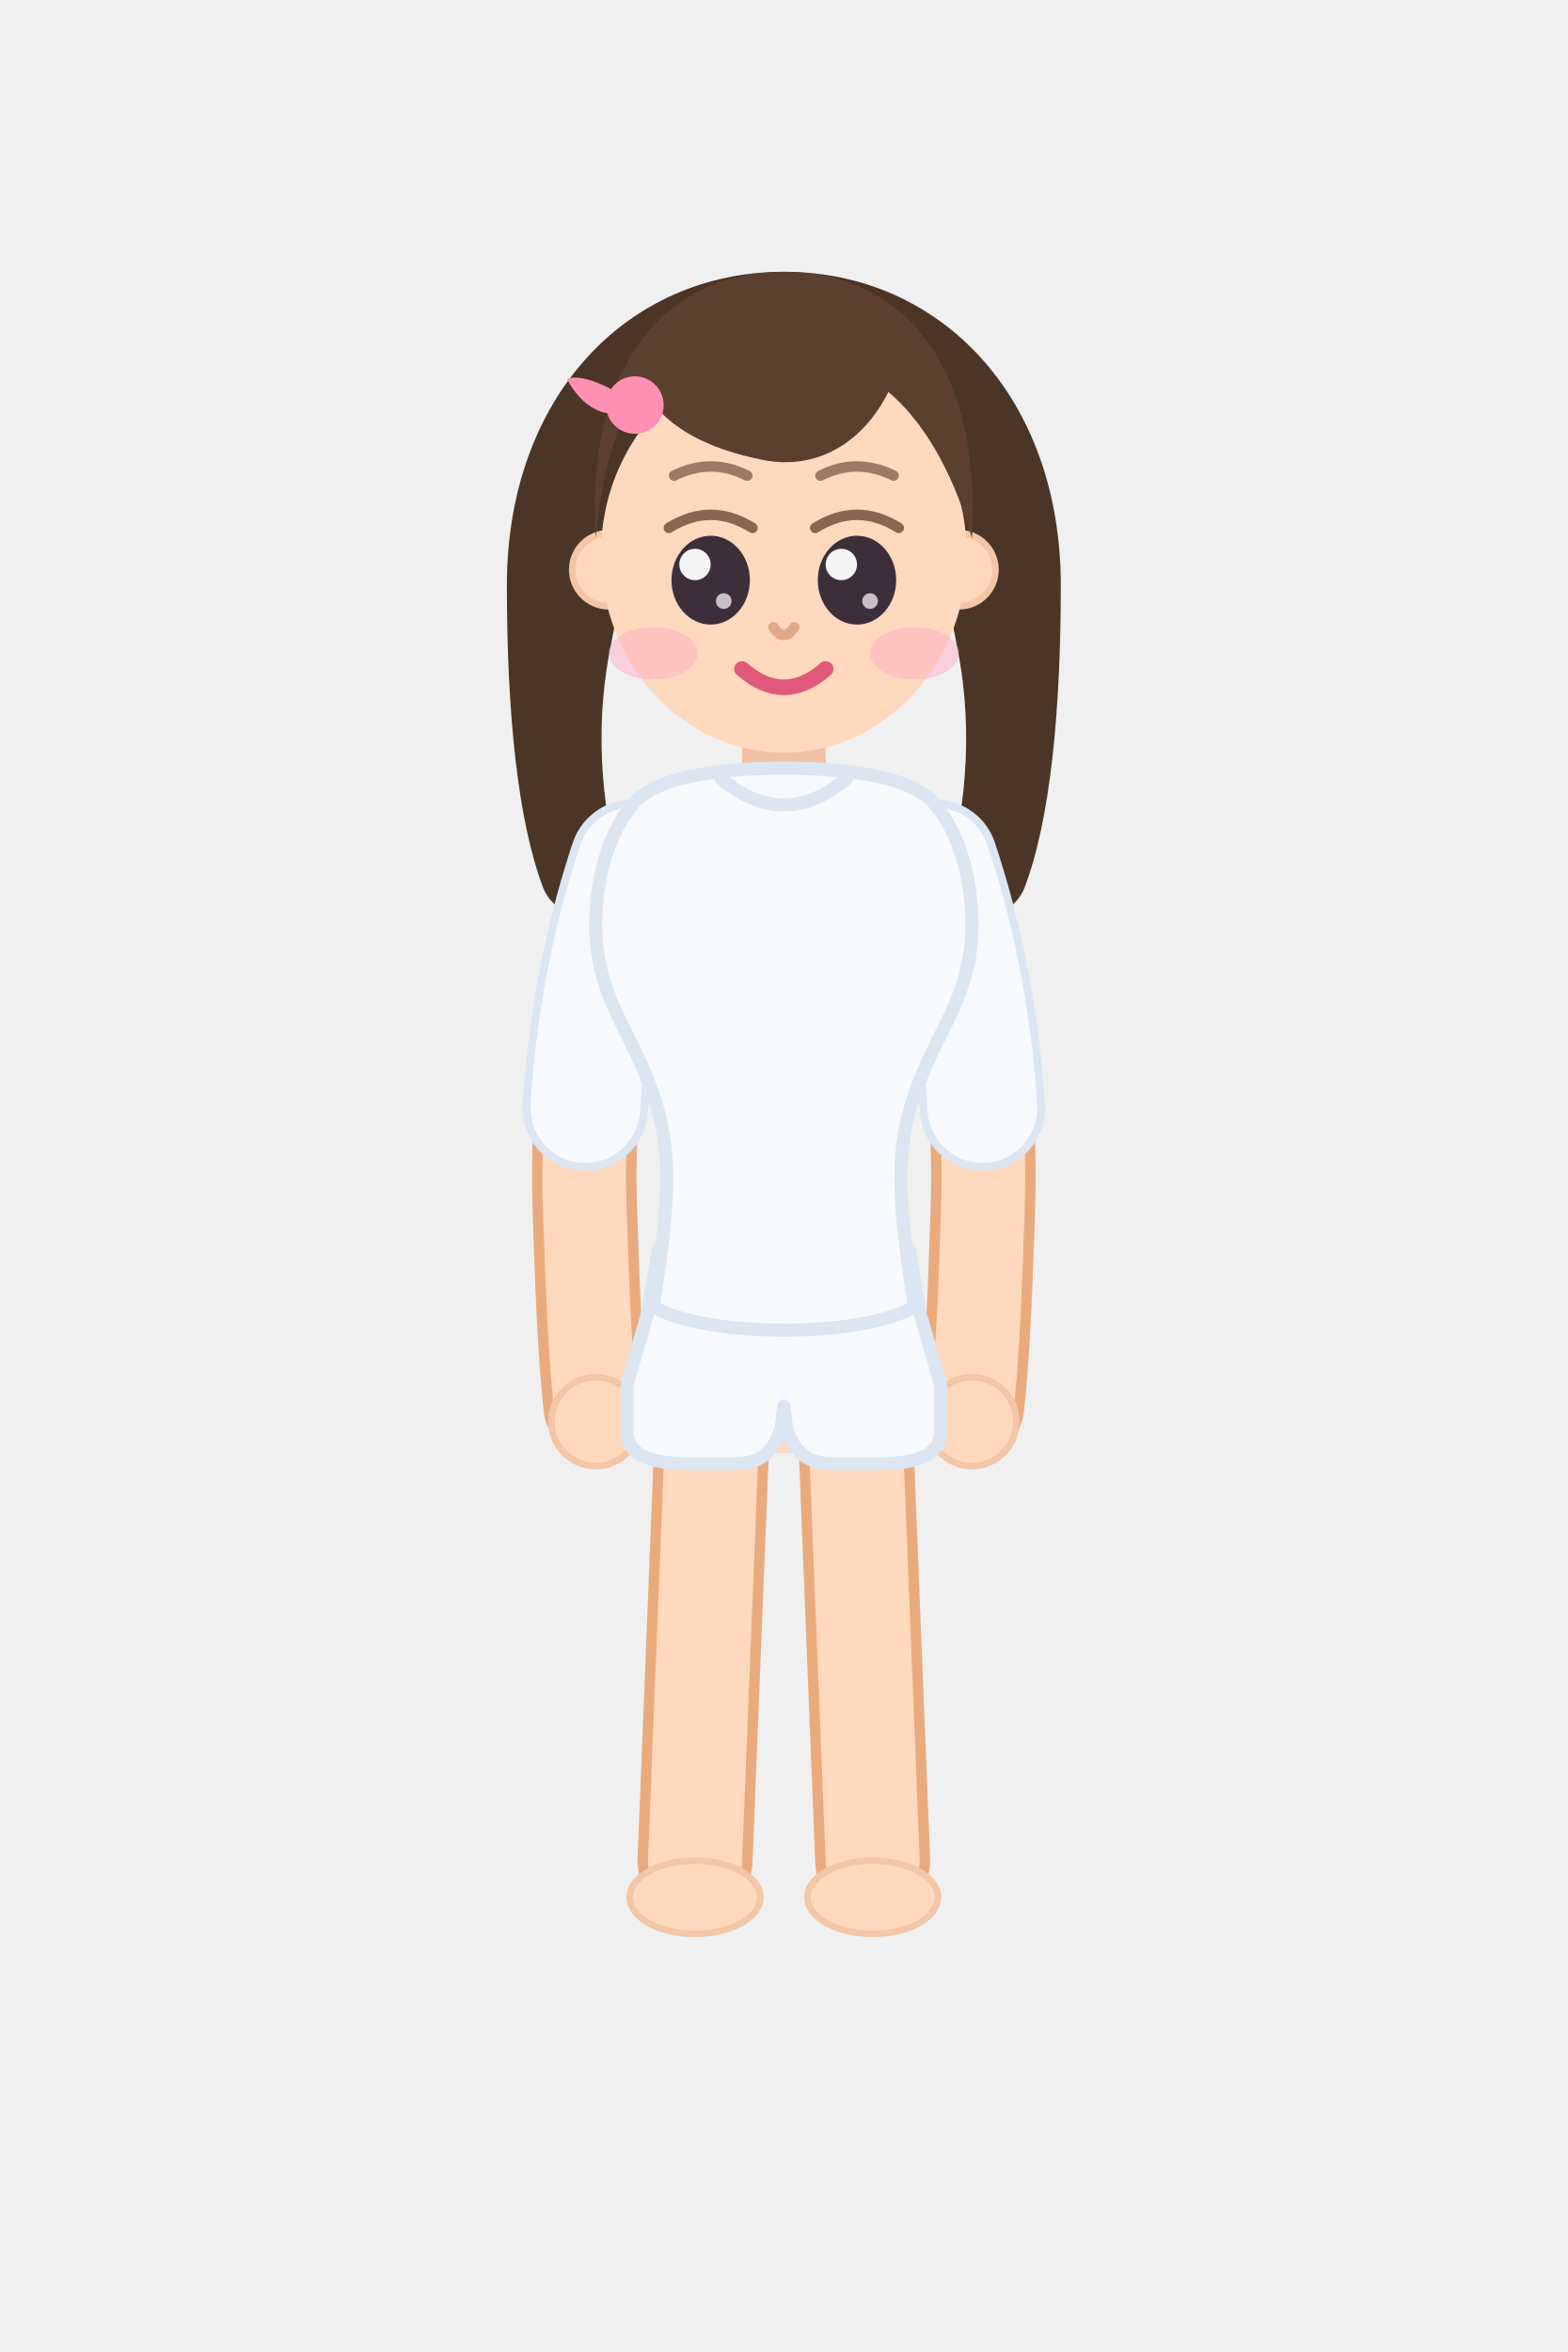
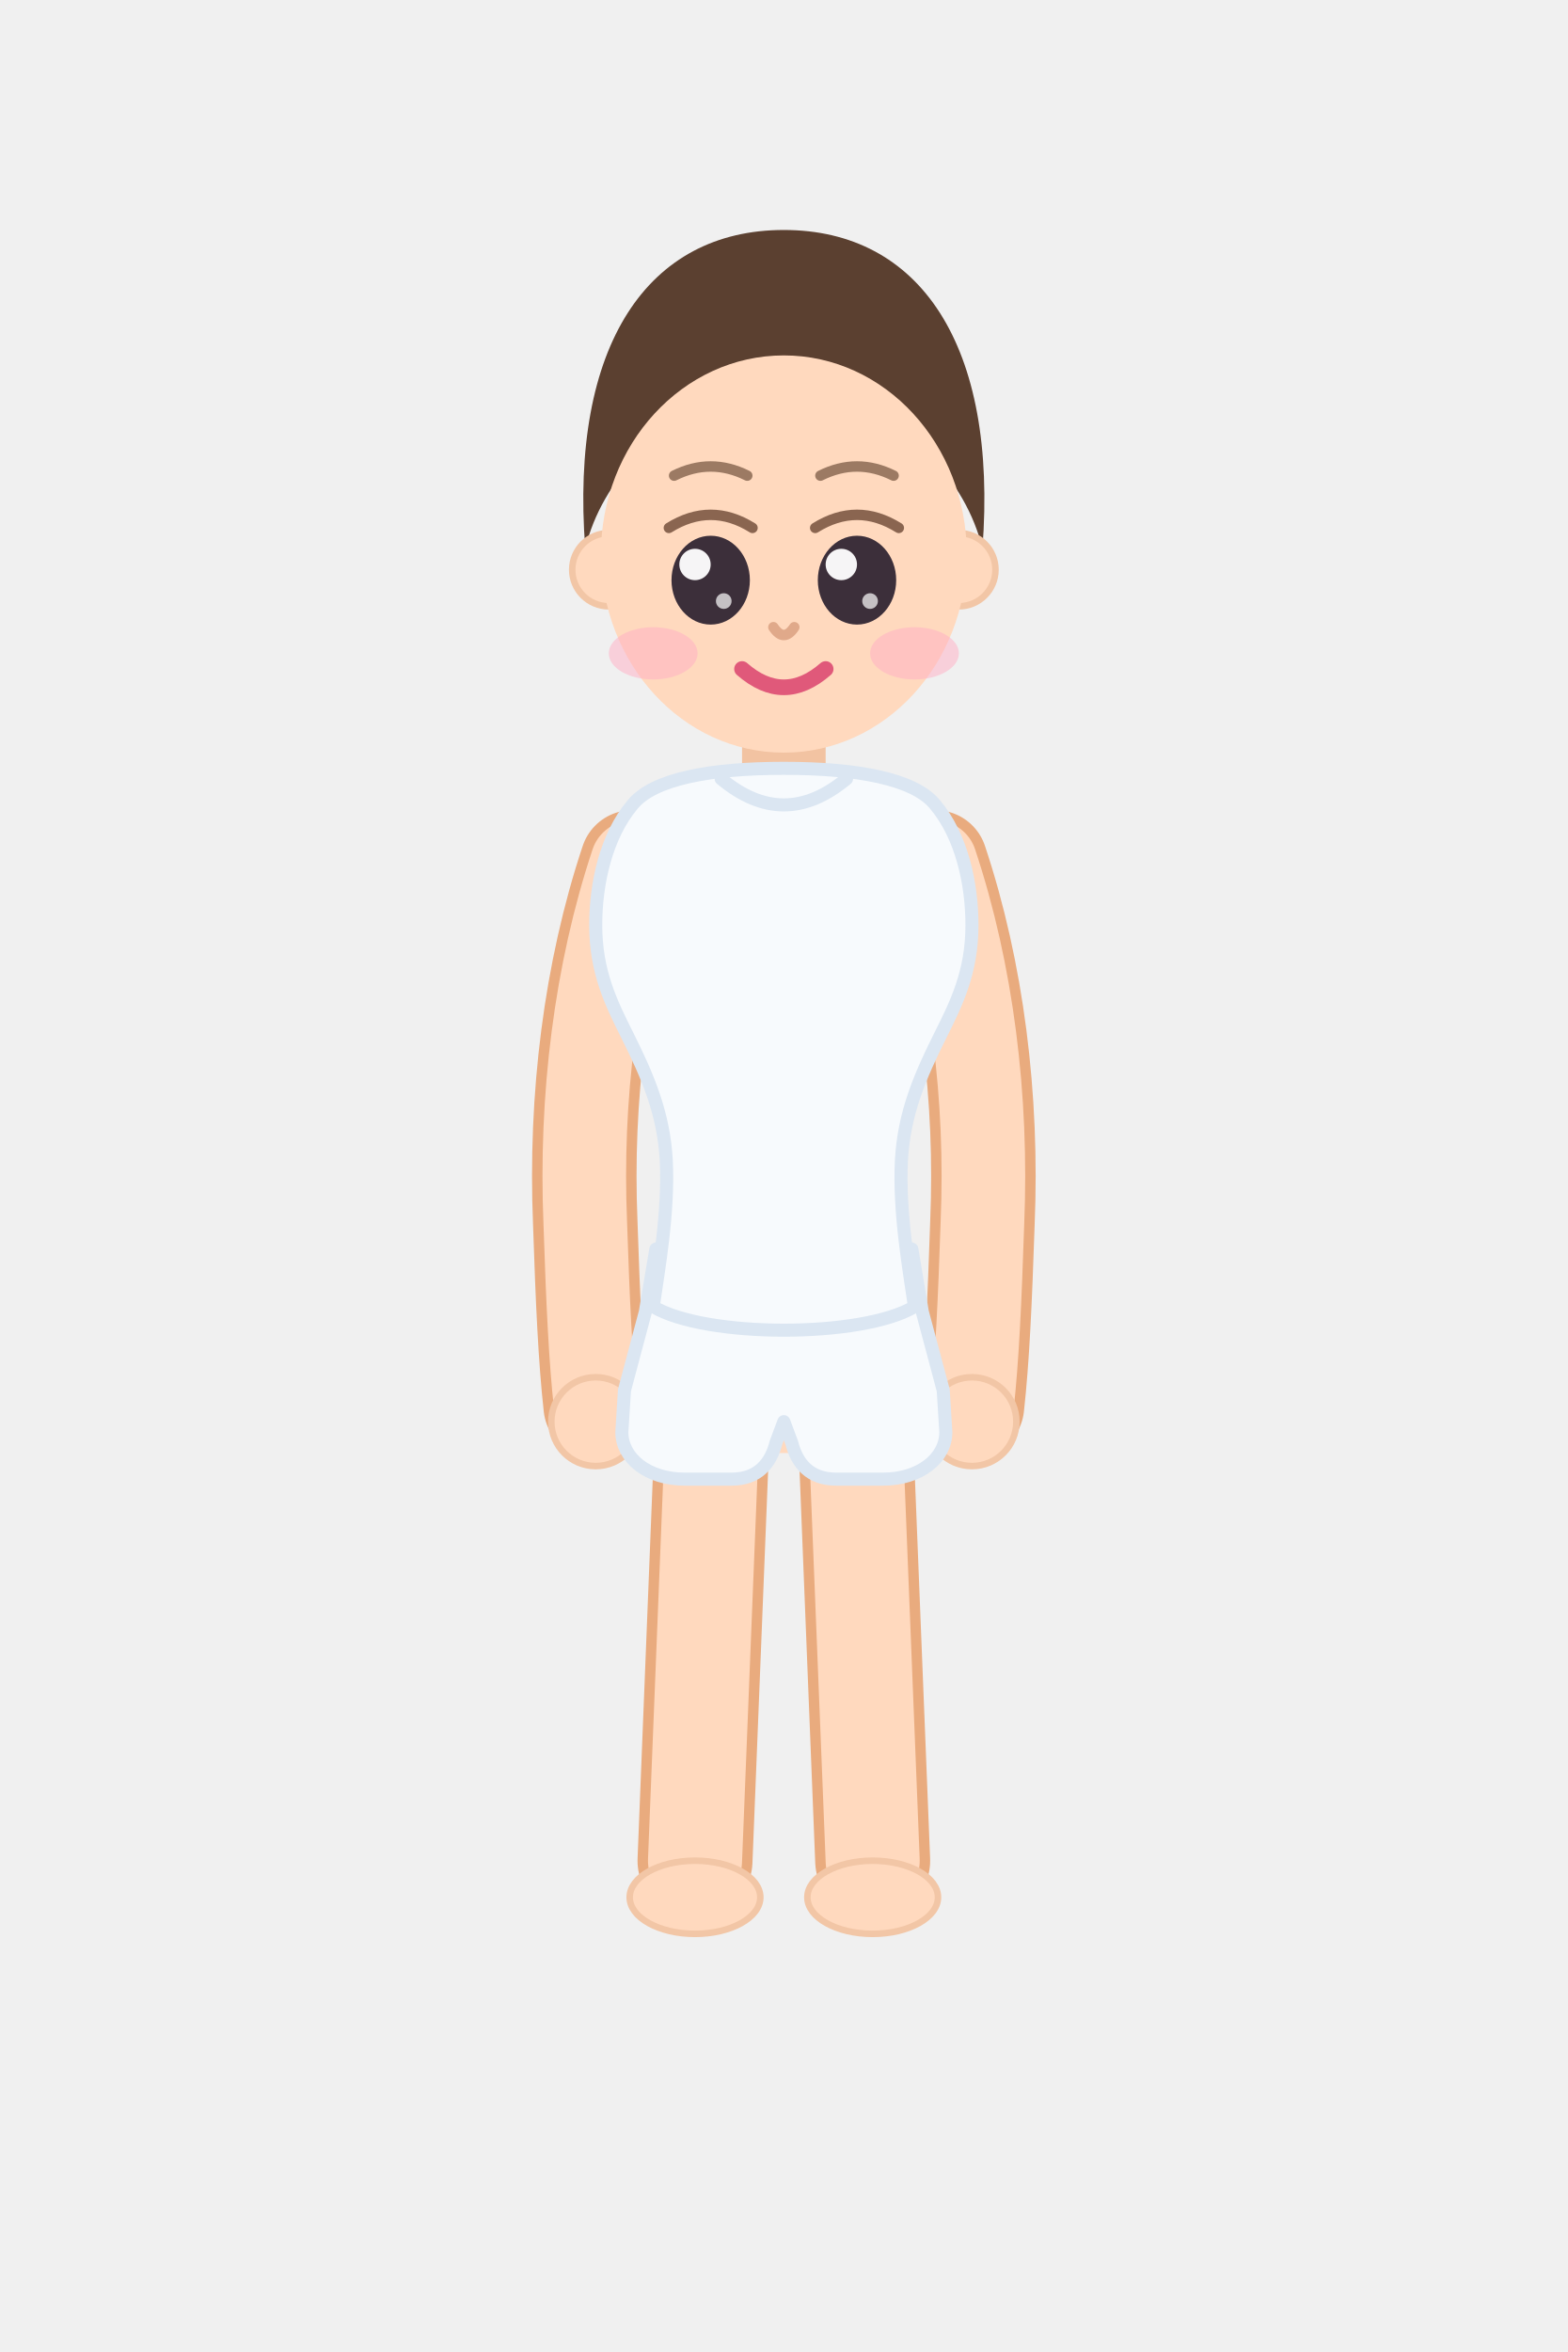
<svg xmlns="http://www.w3.org/2000/svg" width="600" height="900" viewBox="0 0 600 900">
-   <path d="M300 104 C240 104 194 152 194 224 C194 272 198 314 208 340 C214 354 234 354 238 336 C229 306 228 274 234 246 C242 200 264 178 300 178 C336 178 358 200 366 246 C372 274 371 306 362 336 C366 354 386 354 392 340 C402 314 406 272 406 224 C406 152 360 104 300 104 Z" fill="#4b3527" />
+   <path d="M224 210 C218 132 248 88 300 88 C352 88 382 132 376 210 C370 184 346 158 318 154 C330 190 270 190 282 154 C254 158 230 184 224 210 Z" fill="#5b4030" />
  <circle cx="233" cy="218" r="14" fill="#ffd9be" stroke="#f2c6a6" stroke-width="2.5" />
  <circle cx="367" cy="218" r="14" fill="#ffd9be" stroke="#f2c6a6" stroke-width="2.5" />
  <path d="M284 244 L284 302 L316 302 L316 244 Z" fill="#f2c3a2" />
-   <path d="M274 512 L266 712" stroke="#e9ab7e" stroke-width="44" stroke-linecap="round" fill="none" />
-   <path d="M326 512 L334 712" stroke="#e9ab7e" stroke-width="44" stroke-linecap="round" fill="none" />
-   <path d="M274 512 L266 712" stroke="#ffd9be" stroke-width="36" stroke-linecap="round" fill="none" />
-   <path d="M326 512 L334 712" stroke="#ffd9be" stroke-width="36" stroke-linecap="round" fill="none" />
+   <path d="M274 512 L266 712" fill="none" stroke="#e9ab7e" stroke-width="44" stroke-linecap="round" stroke-linejoin="round" />
+   <path d="M326 512 L334 712" fill="none" stroke="#e9ab7e" stroke-width="44" stroke-linecap="round" stroke-linejoin="round" />
+   <path d="M274 512 L266 712" fill="none" stroke="#ffd9be" stroke-width="36" stroke-linecap="round" stroke-linejoin="round" />
+   <path d="M326 512 L334 712" fill="none" stroke="#ffd9be" stroke-width="36" stroke-linecap="round" stroke-linejoin="round" />
  <ellipse cx="266" cy="726" rx="25" ry="14" fill="#ffd9be" stroke="#f2c6a6" stroke-width="2.5" />
  <ellipse cx="334" cy="726" rx="25" ry="14" fill="#ffd9be" stroke="#f2c6a6" stroke-width="2.5" />
-   <path d="M242 330 C228 372 222 420 224 468 C225 498 226 520 228 538" stroke="#e9ab7e" stroke-width="40" stroke-linecap="round" fill="none" />
-   <path d="M358 330 C372 372 378 420 376 468 C375 498 374 520 372 538" stroke="#e9ab7e" stroke-width="40" stroke-linecap="round" fill="none" />
-   <path d="M242 330 C228 372 222 420 224 468 C225 498 226 520 228 538" stroke="#ffd9be" stroke-width="32" stroke-linecap="round" fill="none" />
-   <path d="M358 330 C372 372 378 420 376 468 C375 498 374 520 372 538" stroke="#ffd9be" stroke-width="32" stroke-linecap="round" fill="none" />
+   <path d="M242 330 C228 372 222 420 224 468 C225 498 226 520 228 538" fill="none" stroke="#e9ab7e" stroke-width="40" stroke-linecap="round" stroke-linejoin="round" />
+   <path d="M242 330 C228 372 222 420 224 468 C225 498 226 520 228 538" fill="none" stroke="#ffd9be" stroke-width="32" stroke-linecap="round" stroke-linejoin="round" />
+   <path d="M358 330 C372 372 378 420 376 468 C375 498 374 520 372 538" fill="none" stroke="#e9ab7e" stroke-width="40" stroke-linecap="round" stroke-linejoin="round" />
+   <path d="M358 330 C372 372 378 420 376 468 C375 498 374 520 372 538" fill="none" stroke="#ffd9be" stroke-width="32" stroke-linecap="round" stroke-linejoin="round" />
  <circle cx="228" cy="544" r="17" fill="#ffd9be" stroke="#f2c6a6" stroke-width="2.5" />
  <circle cx="372" cy="544" r="17" fill="#ffd9be" stroke="#f2c6a6" stroke-width="2.5" />
  <path d="M300 296 C272 296 250 300 242 310 C234 322 230 340 230 356 C230 374 236 386 242 398 C249 413 256 428 258 446 C260 464 258 480 256 498 C253 516 246 526 243 538 C240 546 244 556 254 556 L346 556 C356 556 360 546 357 538 C354 526 347 516 344 498 C342 480 340 464 342 446 C344 428 351 413 358 398 C364 386 370 374 370 356 C370 340 366 322 358 310 C350 300 328 296 300 296 Z" fill="#ffd9be" />
-   <path d="M252 478 C274 470 326 470 348 478 L352 502 L360 530 L360 548 C360 556 352 560 338 560 L318 560 C308 560 303 554 301 546 L300 538 L299 546 C297 554 292 560 282 560 L262 560 C248 560 240 556 240 548 L240 530 L248 502 Z" fill="#f7fafd" stroke="#dbe6f2" stroke-width="5" stroke-linejoin="round" />
-   <path d="M254 486 C276 478 324 478 346 486" fill="none" stroke="#dbe6f2" stroke-width="4" opacity="0.8" />
-   <path d="M242 330 C232 360 226 392 224 424" stroke="#dbe6f2" stroke-width="48" stroke-linecap="round" fill="none" />
-   <path d="M358 330 C368 360 374 392 376 424" stroke="#dbe6f2" stroke-width="48" stroke-linecap="round" fill="none" />
-   <path d="M242 330 C232 360 226 392 224 424" stroke="#f7fafd" stroke-width="42" stroke-linecap="round" fill="none" />
-   <path d="M358 330 C368 360 374 392 376 424" stroke="#f7fafd" stroke-width="42" stroke-linecap="round" fill="none" />
+   <path d="M251 478 C272 470 328 470 349 478 L353 502 L361 532 L362 548 C362 558 352 566 338 566 L320 566 C310 566 305 560 303 552 L300 544 L297 552 C295 560 290 566 280 566 L262 566 C248 566 238 558 238 548 L239 532 L247 502 Z" fill="#f7fafd" stroke="#dbe6f2" stroke-width="5" stroke-linejoin="round" />
+   <path d="M254 486 C276 478 324 478 346 486" fill="none" stroke="#dbe6f2" stroke-width="4" stroke-linecap="round" stroke-linejoin="round" opacity="0.8" />
  <path d="M300 294 C272 294 250 298 242 308 C232 320 228 338 228 354 C228 372 234 384 240 396 C248 412 254 426 255 444 C256 464 252 486 250 500 C270 512 330 512 350 500 C348 486 344 464 345 444 C346 426 352 412 360 396 C366 384 372 372 372 354 C372 338 368 320 358 308 C350 298 328 294 300 294 Z" fill="#f7fafd" stroke="#dbe6f2" stroke-width="5" stroke-linejoin="round" />
-   <path d="M276 298 Q300 318 324 298" fill="none" stroke="#dbe6f2" stroke-width="5" stroke-linecap="round" />
+   <path d="M276 298 Q300 318 324 298" fill="none" stroke="#dbe6f2" stroke-width="5" stroke-linecap="round" stroke-linejoin="round" />
  <ellipse cx="300" cy="212" rx="70" ry="76" fill="#ffd9be" />
-   <path d="M228 206 C224 138 256 104 300 104 C344 104 376 138 372 206 C364 178 352 160 340 150 C330 170 312 180 292 176 C272 172 254 164 246 148 C236 160 230 182 228 206 Z" fill="#5b4030" />
  <ellipse cx="272" cy="222" rx="15" ry="17" fill="#3c2f3a" />
  <circle cx="266" cy="216" r="6" fill="#ffffff" opacity="0.95" />
  <circle cx="277" cy="230" r="3" fill="#ffffff" opacity="0.7" />
  <ellipse cx="328" cy="222" rx="15" ry="17" fill="#3c2f3a" />
  <circle cx="322" cy="216" r="6" fill="#ffffff" opacity="0.95" />
  <circle cx="333" cy="230" r="3" fill="#ffffff" opacity="0.7" />
-   <path d="M256 202 Q272 192 288 202" fill="none" stroke="#8a6550" stroke-width="4" stroke-linecap="round" />
-   <path d="M312 202 Q328 192 344 202" fill="none" stroke="#8a6550" stroke-width="4" stroke-linecap="round" />
-   <path d="M258 182 Q272 175 286 182" fill="none" stroke="#9c7a63" stroke-width="4" stroke-linecap="round" />
-   <path d="M314 182 Q328 175 342 182" fill="none" stroke="#9c7a63" stroke-width="4" stroke-linecap="round" />
-   <path d="M296 240 Q300 246 304 240" fill="none" stroke="#e0a98a" stroke-width="4" stroke-linecap="round" />
-   <path d="M284 256 Q300 270 316 256" fill="none" stroke="#e0597a" stroke-width="6" stroke-linecap="round" />
+   <path d="M256 202 Q272 192 288 202" fill="none" stroke="#8a6550" stroke-width="4" stroke-linecap="round" stroke-linejoin="round" />
+   <path d="M312 202 Q328 192 344 202" fill="none" stroke="#8a6550" stroke-width="4" stroke-linecap="round" stroke-linejoin="round" />
+   <path d="M258 182 Q272 175 286 182" fill="none" stroke="#9c7a63" stroke-width="4" stroke-linecap="round" stroke-linejoin="round" />
+   <path d="M314 182 Q328 175 342 182" fill="none" stroke="#9c7a63" stroke-width="4" stroke-linecap="round" stroke-linejoin="round" />
+   <path d="M296 240 Q300 246 304 240" fill="none" stroke="#e0a98a" stroke-width="4" stroke-linecap="round" stroke-linejoin="round" />
+   <path d="M284 256 Q300 270 316 256" fill="none" stroke="#e0597a" stroke-width="6" stroke-linecap="round" stroke-linejoin="round" />
  <ellipse cx="250" cy="250" rx="17" ry="10" fill="#ffaec4" opacity="0.5" />
  <ellipse cx="350" cy="250" rx="17" ry="10" fill="#ffaec4" opacity="0.5" />
-   <circle cx="243" cy="155" r="11" fill="#ff8fb3" />
-   <path d="M243 155 C233 147 222 143 217 145 C222 155 233 163 243 155 Z" fill="#ff8fb3" />
</svg>
